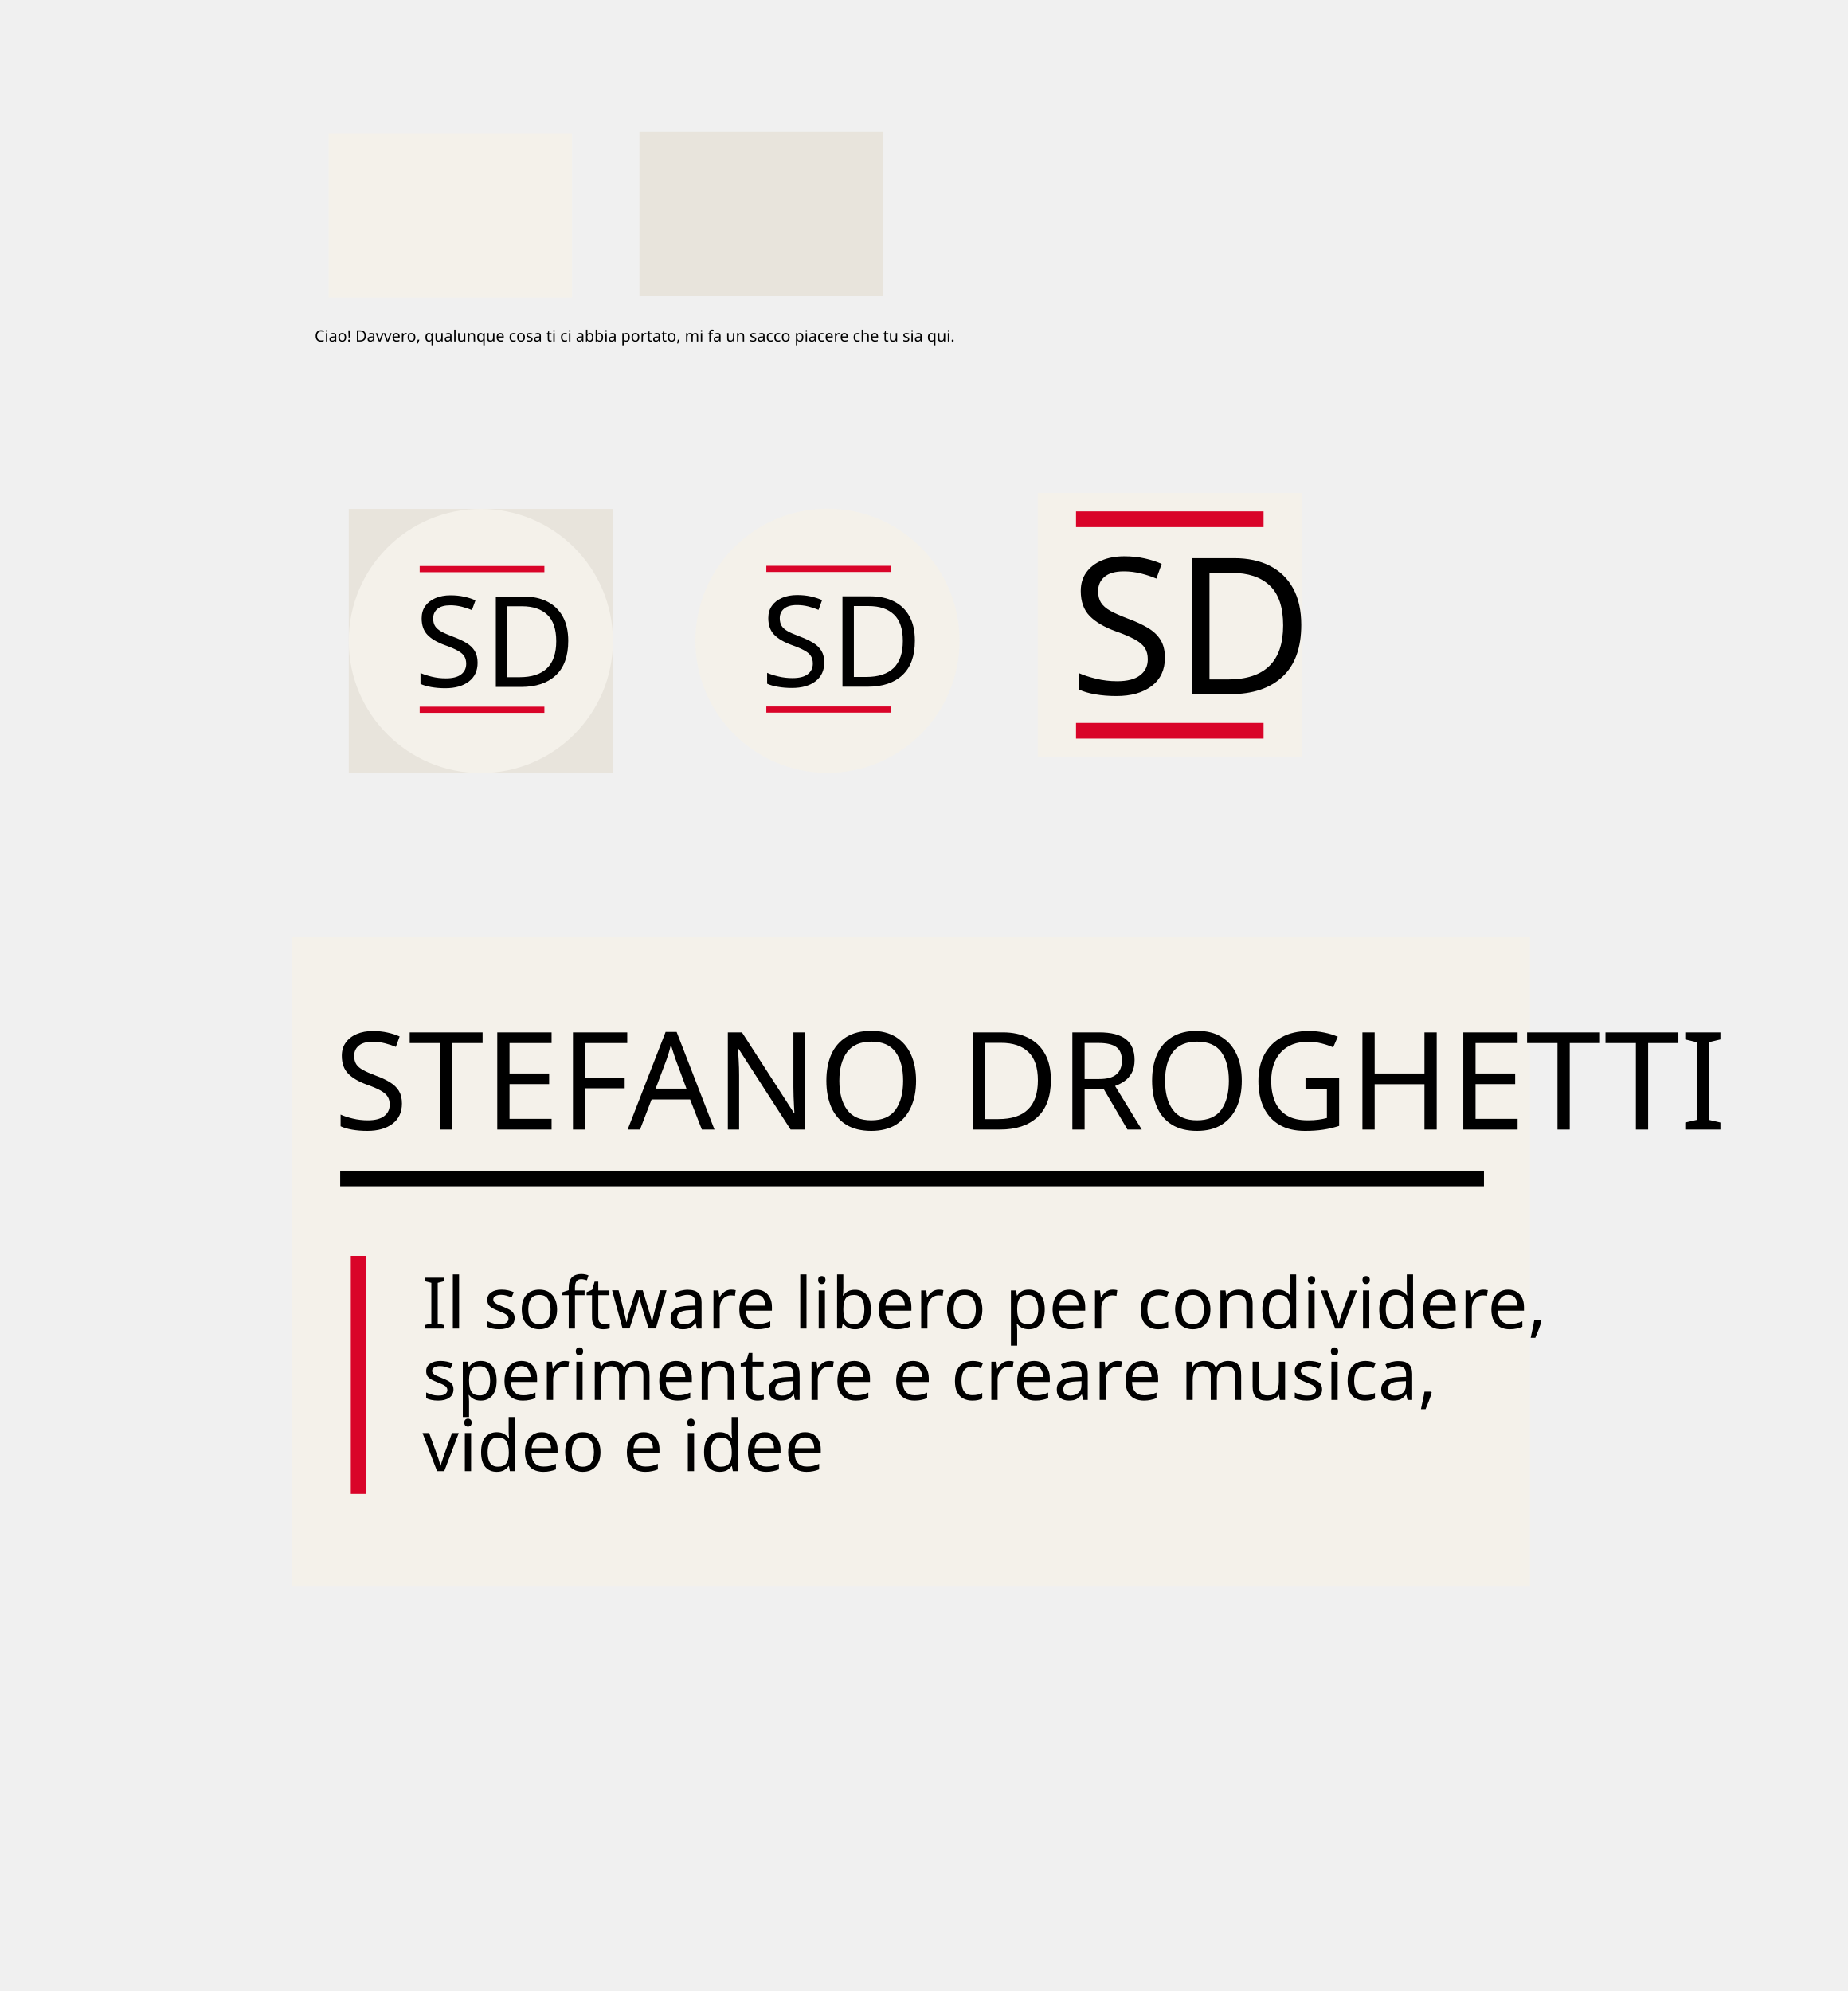
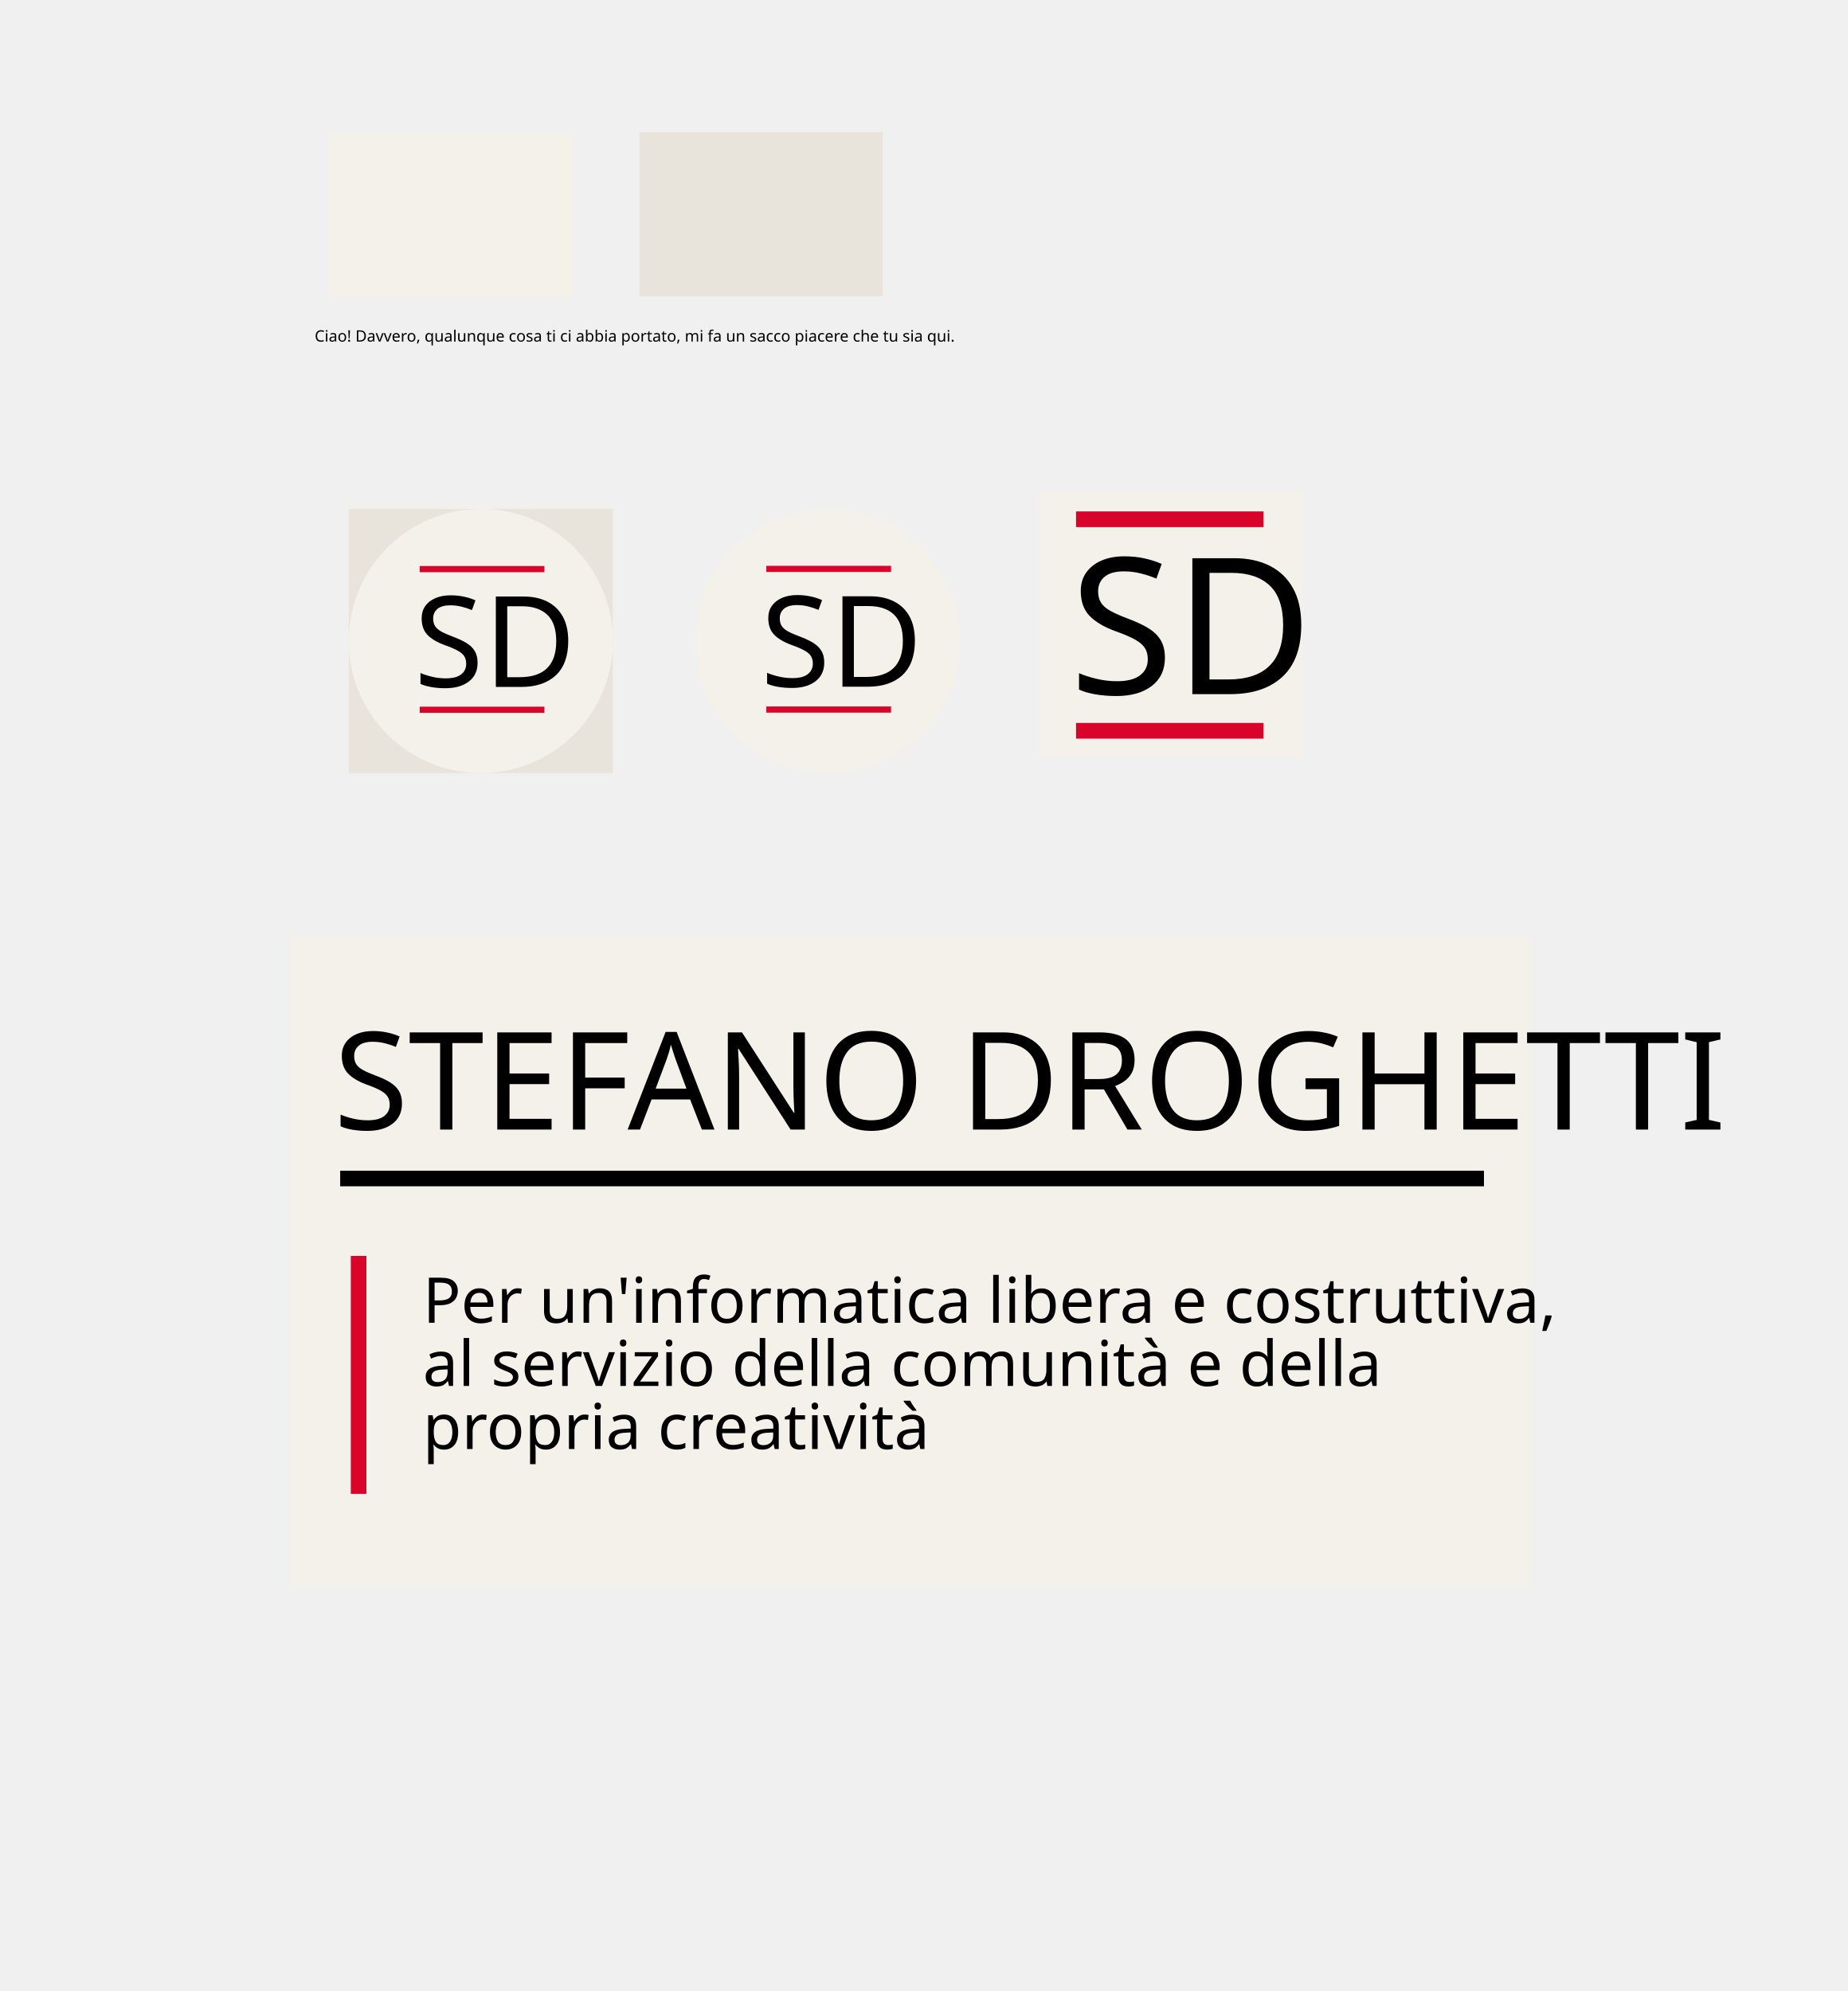
<svg xmlns="http://www.w3.org/2000/svg" xmlns:xlink="http://www.w3.org/1999/xlink" width="473.766mm" height="510.594mm" viewBox="0 0 473.766 510.594" version="1.1" id="svg1" xml:space="preserve">
  <defs id="defs1"> 	 	 	 	 	 	 	 </defs>
  <g id="layer1" transform="translate(-13.0679,-8.254195)">
    <rect style="font-variation-settings:'wght' 700;fill:#f4f1ea;fill-opacity:1;stroke-width:9.096" id="rect1" width="62.38" height="42.107" x="97.338" y="42.474" rx="0.008" />
    <rect style="font-variation-settings:'wght' 700;fill:#e8e4dc;fill-opacity:1;stroke-width:9.096" id="rect1-3" width="62.38" height="42.107" x="177.024" y="42.121" rx="0.008" />
    <rect style="font-variation-settings:'wght' 700;fill:#f4f1ea;fill-opacity:1;stroke-width:40.83" id="rect1-3-2" width="317.5" height="166.688" x="87.842" y="248.444" rx="0.04" />
    <text xml:space="preserve" style="font-style:normal;font-variant:normal;font-weight:normal;font-stretch:normal;font-size:4.036px;line-height:1;font-family:Questrial;-inkscape-font-specification:'Questrial, @wght=500';font-variant-ligatures:normal;font-variant-caps:normal;font-variant-numeric:normal;font-variant-east-asian:normal;font-variation-settings:'wght' 500;letter-spacing:0px;word-spacing:0px;writing-mode:lr-tb;direction:ltr;fill:#000000;fill-opacity:1;stroke-width:1.365" x="93.75" y="95.851" id="text1-3">
      <tspan id="tspan1-5" style="font-style:normal;font-variant:normal;font-weight:normal;font-stretch:normal;font-size:4.036px;font-family:Questrial;-inkscape-font-specification:'Questrial, @wght=500';font-variant-ligatures:normal;font-variant-caps:normal;font-variant-numeric:normal;font-variant-east-asian:normal;font-variation-settings:'wght' 500;fill:#000000;fill-opacity:1;stroke-width:1.365" x="93.75" y="95.851">Ciao! Davvero, qualunque cosa ti ci abbia portato, mi fa un sacco piacere che tu sia qui.</tspan>
    </text>
    <rect style="fill:#e8e4dc;fill-opacity:1;stroke:none;stroke-width:0.312;stroke-dasharray:none;stroke-opacity:1" id="rect3" width="67.726" height="67.726" x="102.489" y="138.773" rx="0.005" />
    <circle style="fill:#f4f1ea;fill-opacity:1;stroke:none;stroke-width:1.011;stroke-dasharray:none;stroke-opacity:1" id="path3" cx="136.352" cy="172.636" r="33.867" />
    <text xml:space="preserve" style="font-style:normal;font-variant:normal;font-weight:normal;font-stretch:normal;font-size:32.462px;line-height:1;font-family:Dosis;-inkscape-font-specification:'Dosis, @wght=600';font-variant-ligatures:normal;font-variant-caps:normal;font-variant-numeric:normal;font-variant-east-asian:normal;font-variation-settings:'wght' 600;letter-spacing:0px;word-spacing:0px;writing-mode:lr-tb;direction:ltr;fill:#000000;fill-opacity:1;stroke-width:10.978" x="119.228" y="184.419" id="text1-5-6">
      <tspan id="tspan1-0-9" style="font-style:normal;font-variant:normal;font-weight:normal;font-stretch:normal;font-size:32.462px;font-family:Dosis;-inkscape-font-specification:'Dosis, @wght=600';font-variant-ligatures:normal;font-variant-caps:normal;font-variant-numeric:normal;font-variant-east-asian:normal;font-variation-settings:'wght' 600;fill:#000000;fill-opacity:1;stroke-width:10.978" x="119.228" y="184.419">SD</tspan>
    </text>
    <path style="fill:none;fill-opacity:1;stroke:#d90429;stroke-width:1.58;stroke-dasharray:none;stroke-opacity:1" d="m 120.674,190.273 h 31.975" id="path1-2" />
    <path style="fill:none;fill-opacity:1;stroke:#d90429;stroke-width:1.58;stroke-dasharray:none;stroke-opacity:1" d="m 120.674,154.204 h 31.975" id="path1-2-6" />
    <rect style="fill:#f4f1ea;fill-opacity:1;stroke:none;stroke-width:0.312;stroke-dasharray:none;stroke-opacity:1" id="rect3-3" width="67.733" height="67.733" x="279.138" y="134.676" rx="0.005" />
    <text xml:space="preserve" style="font-style:normal;font-variant:normal;font-weight:normal;font-stretch:normal;font-size:48.819px;line-height:1;font-family:Dosis;-inkscape-font-specification:'Dosis, @wght=600';font-variant-ligatures:normal;font-variant-caps:normal;font-variant-numeric:normal;font-variant-east-asian:normal;font-variation-settings:'wght' 600;letter-spacing:0px;word-spacing:0px;writing-mode:lr-tb;direction:ltr;fill:#000000;fill-opacity:1;stroke-width:16.509" x="287.253" y="186.264" id="text1-5-6-5">
      <tspan id="tspan1-0-9-2" style="font-style:normal;font-variant:normal;font-weight:normal;font-stretch:normal;font-size:48.819px;font-family:Dosis;-inkscape-font-specification:'Dosis, @wght=600';font-variant-ligatures:normal;font-variant-caps:normal;font-variant-numeric:normal;font-variant-east-asian:normal;font-variation-settings:'wght' 600;fill:#000000;fill-opacity:1;stroke-width:16.509" x="287.253" y="186.264">SD</tspan>
    </text>
    <g id="g6" transform="translate(-0.3789461)">
      <path style="fill:none;fill-opacity:1;stroke:#d90429;stroke-width:4.026;stroke-dasharray:none;stroke-opacity:1" d="m 289.341,195.664 h 48.086" id="path1-2-4" />
      <path style="fill:none;fill-opacity:1;stroke:#d90429;stroke-width:4.026;stroke-dasharray:none;stroke-opacity:1" d="m 289.341,141.421 h 48.086" id="path1-2-6-5" />
    </g>
    <g id="g5" transform="matrix(1.273842,0,0,1.273842,-52.40393,-37.98622)">
      <circle style="fill:#f4f1ea;fill-opacity:1;stroke:none;stroke-width:0.794;stroke-dasharray:none;stroke-opacity:1" id="path3-8" cx="217.952" cy="165.302" r="26.586" />
      <text xml:space="preserve" style="font-style:normal;font-variant:normal;font-weight:normal;font-stretch:normal;font-size:25.484px;line-height:1;font-family:Dosis;-inkscape-font-specification:'Dosis, @wght=600';font-variant-ligatures:normal;font-variant-caps:normal;font-variant-numeric:normal;font-variant-east-asian:normal;font-variation-settings:'wght' 600;letter-spacing:0px;word-spacing:0px;writing-mode:lr-tb;direction:ltr;fill:#000000;fill-opacity:1;stroke-width:8.618" x="204.509" y="174.553" id="text1-5-6-4">
        <tspan id="tspan1-0-9-5" style="font-style:normal;font-variant:normal;font-weight:normal;font-stretch:normal;font-size:25.484px;font-family:Dosis;-inkscape-font-specification:'Dosis, @wght=600';font-variant-ligatures:normal;font-variant-caps:normal;font-variant-numeric:normal;font-variant-east-asian:normal;font-variation-settings:'wght' 600;fill:#000000;fill-opacity:1;stroke-width:8.618" x="204.509" y="174.553">SD</tspan>
      </text>
      <path style="fill:none;fill-opacity:1;stroke:#d90429;stroke-width:1.24;stroke-dasharray:none;stroke-opacity:1" d="m 205.644,179.148 h 25.101" id="path1-2-65" />
      <path style="fill:none;fill-opacity:1;stroke:#d90429;stroke-width:1.24;stroke-dasharray:none;stroke-opacity:1" d="m 205.644,150.833 h 25.101" id="path1-2-6-6" />
    </g>
    <text xml:space="preserve" style="font-style:normal;font-variant:normal;font-weight:normal;font-stretch:normal;font-size:34.9px;line-height:1;font-family:Dosis;-inkscape-font-specification:'Dosis, @wght=600';font-variant-ligatures:normal;font-variant-caps:normal;font-variant-numeric:normal;font-variant-east-asian:normal;font-variation-settings:'wght' 600;letter-spacing:0px;word-spacing:0px;writing-mode:lr-tb;direction:ltr;fill:#000000;fill-opacity:1;stroke-width:11.802" x="98.615" y="297.929" id="text1-5">
      <tspan id="tspan1-0" style="font-style:normal;font-variant:normal;font-weight:normal;font-stretch:normal;font-size:34.9px;font-family:Dosis;-inkscape-font-specification:'Dosis, @wght=600';font-variant-ligatures:normal;font-variant-caps:normal;font-variant-numeric:normal;font-variant-east-asian:normal;font-variation-settings:'wght' 600;fill:#000000;fill-opacity:1;stroke-width:11.802" x="98.615" y="297.929">STEFANO DROGHETTI</tspan>
    </text>
    <path style="fill:none;fill-opacity:1;stroke:#000000;stroke-width:4;stroke-dasharray:none;stroke-opacity:1" d="M 100.291,310.48 H 393.557" id="path1" />
    <path style="fill:none;fill-opacity:1;stroke:#d90429;stroke-width:4;stroke-dasharray:none;stroke-opacity:1" d="M 105.013,391.367 V 330.336" id="path1-2-1" />
-     <text xml:space="preserve" style="font-style:normal;font-variant:normal;font-weight:normal;font-stretch:normal;font-size:8.209px;line-height:1;font-family:Questrial;-inkscape-font-specification:'Questrial, @wght=400';font-variant-ligatures:normal;font-variant-caps:normal;font-variant-numeric:normal;font-variant-east-asian:normal;font-variation-settings:'wght' 400;text-align:start;letter-spacing:0px;word-spacing:0px;writing-mode:lr-tb;direction:ltr;text-anchor:start;white-space:pre;inline-size:128.092;display:inline;fill:#000000;fill-opacity:1;stroke:none;stroke-width:0.494;stroke-dasharray:none;stroke-opacity:1" x="143.552" y="331.092" id="text6" transform="matrix(2.2279,0,0,2.2279,-198.4142,-388.6756)">
-       <tspan x="143.552" y="331.092" id="tspan1">Il software libero per condividere, </tspan>
-       <tspan x="143.552" y="339.301" id="tspan2">sperimentare e creare musica, </tspan>
-       <tspan x="143.552" y="347.51" id="tspan3">video e idee</tspan>
+     <text xml:space="preserve" style="font-style:normal;font-variant:normal;font-weight:normal;font-stretch:normal;font-size:8.209px;line-height:1;font-family:Questrial;-inkscape-font-specification:'Questrial, @wght=400';font-variant-ligatures:normal;font-variant-caps:normal;font-variant-numeric:normal;font-variant-east-asian:normal;font-variation-settings:'wght' 400;text-align:start;letter-spacing:0px;word-spacing:0px;writing-mode:lr-tb;direction:ltr;text-anchor:start;white-space:pre;inline-size:141.663;display:inline;fill:#000000;fill-opacity:1;stroke:none;stroke-width:0.494;stroke-dasharray:none;stroke-opacity:1" x="143.552" y="331.092" id="text6" transform="matrix(1.972311,0,0,1.972311,-161.6523,-305.5375)">
+       <tspan x="143.552" y="331.092" id="tspan1">Per un'informatica libera e costruttiva, </tspan>
+       <tspan x="143.552" y="339.301" id="tspan2">al servizio della comunità e della </tspan>
+       <tspan x="143.552" y="347.51" id="tspan3">propria creatività</tspan>
+     </text>
+     <rect style="font-variation-settings:'wght' 700;fill:#f4f1ea;fill-opacity:1;stroke-width:52.995" id="rect1-3-2-3" width="477.308" height="186.796" x="512.866" y="88.688" rx="0.06" />
+     <path style="fill:none;fill-opacity:1;stroke:#000000;stroke-width:4;stroke-dasharray:none;stroke-opacity:1" d="M 525.315,150.724 H 818.581" id="path1-291" />
+     <path style="fill:none;fill-opacity:1;stroke:#d90429;stroke-width:4;stroke-dasharray:none;stroke-opacity:1" d="m 530.036,214.149 0,-43.569" id="path1-2-1-2" />
+     <text xml:space="preserve" style="font-style:normal;font-variant:normal;font-weight:normal;font-stretch:normal;font-size:8.209px;line-height:1;font-family:Questrial;-inkscape-font-specification:'Questrial, @wght=400';font-variant-ligatures:normal;font-variant-caps:normal;font-variant-numeric:normal;font-variant-east-asian:normal;font-variation-settings:'wght' 400;text-align:start;letter-spacing:0px;word-spacing:0px;writing-mode:lr-tb;direction:ltr;text-anchor:start;white-space:pre;inline-size:189.609;display:inline;fill:#000000;fill-opacity:1;stroke:none;stroke-width:0.494;stroke-dasharray:none;stroke-opacity:1" x="143.552" y="331.092" id="text6-7" transform="matrix(2.2279,0,0,2.2279,226.6096,-548.4318)">
+       <tspan x="143.552" y="331.092" id="tspan4">Per un'informatica libera e costruttiva, al servizio </tspan>
+       <tspan x="143.552" y="339.301" id="tspan5">della comunità e della propria creatività</tspan>
    </text>
    <rect style="font-variation-settings:'wght' 400;fill:#ffffff;fill-opacity:1;stroke-width:5.445" id="rect4" width="171.45" height="171.45" x="1020.601" y="71.754" rx="0.011" />
    <rect style="font-variation-settings:'wght' 400;fill:#ffffff;fill-opacity:1;stroke-width:5.445" id="rect4-2" width="171.45" height="171.45" x="1268.251" y="73.871" rx="0.011" />
    <rect style="font-variation-settings:'wght' 400;fill:#ffffff;fill-opacity:1;stroke-width:5.445" id="rect4-2-2-31" width="171.45" height="171.45" x="1500.296" y="71.488" rx="0.011" />
    <g transform="matrix(1.224823,0,0,-1.224823,1630.088,91.8298)" id="g3989" style="fill:#e8e4dc;fill-opacity:1">
      <path id="path3991" style="fill:#e8e4dc;fill-opacity:1;fill-rule:nonzero;stroke:none" d="m 0,0 h -71.95 c -9.37,0 -16.958,-7.655 -16.958,-17.104 v -72.559 c 0,-9.443 7.588,-17.101 16.958,-17.101 H 0 c 9.368,0 16.952,7.658 16.952,17.101 v 72.559 C 16.952,-7.655 9.368,0 0,0" />
    </g>
    <g transform="matrix(1.224823,0,0,-1.224823,1556.226,192.3904)" id="g3993" style="fill:#d90429;fill-opacity:1">
      <path id="path3995" style="fill:#d90429;fill-opacity:1;fill-rule:nonzero;stroke:none" d="m 0,0 c -16.469,0 -21.338,13.083 -13.199,20.241 2.716,2.419 7.679,3.6 10.325,3.865 9.783,0.975 18.839,-2.789 29.526,-8.05 C 19.14,6.173 9.572,0 0,0 m 58.554,15.064 c -4.236,1.431 -9.92,3.619 -16.251,5.929 3.802,6.666 6.839,14.257 8.835,22.507 H 30.271 v 7.58 h 25.562 v 4.231 H 30.271 V 67.947 H 19.839 c -1.83,0 -1.83,-1.822 -1.83,-1.822 V 55.311 H -7.844 V 51.08 H 18.009 V 43.5 H -3.336 V 39.27 H 38.062 C 36.547,34.006 34.513,29.064 32.099,24.574 18.666,29.044 4.332,32.667 -4.673,30.437 -10.432,29.006 -14.141,26.452 -16.32,23.776 -26.321,11.504 -19.148,-7.136 1.973,-7.136 c 12.488,0 24.518,7.022 33.842,18.594 C 49.722,4.716 77.256,-6.86 77.256,-6.86 V 9.638 c 0,0 -3.458,0.278 -18.702,5.426" />
    </g>
    <rect style="font-variation-settings:'wght' 400;fill:#ffffff;fill-opacity:1;stroke-width:5.445" id="rect4-2-2-4" width="171.45" height="171.45" x="1500.278" y="283.951" rx="0.011" />
    <rect style="font-variation-settings:'wght' 400;fill:#ffffff;fill-opacity:1;stroke-width:5.445" id="rect4-2-2" width="171.45" height="171.45" x="1022.951" y="301.226" rx="0.011" />
    <path d="m 1173.235,439.026 c 0,6.893 -5.585,12.484 -12.483,12.484 h -104.15 c -6.892,0 -12.483,-5.592 -12.483,-12.484 V 334.876 c 0,-6.893 5.592,-12.484 12.483,-12.484 h 104.15 c 6.898,0 12.483,5.591 12.483,12.484 v 104.15" fill="#f6c915" id="path1-29-5-7" style="fill:#e8e4dc;fill-opacity:1;stroke-width:1.34" />
    <rect style="font-variation-settings:'wght' 400;fill:#ffffff;fill-opacity:1;stroke-width:5.445" id="rect4-2-2-3" width="171.45" height="171.45" x="1275.659" y="284.479" rx="0.011" />
    <path clip-path="none" d="m 1099.091,354.413 a 3.126,3.126 0 0 0 -3.088,2.638 l -5.132,32.54 -4.715,29.9 v 0.025 l 0.01,-0.025 4.715,-29.9 c 0.24,-1.52 1.548,-2.638 3.086,-2.638 h 15.034 c 15.13,0 27.972,-11.038 30.317,-25.997 0.179,-1.136 0.275,-2.262 0.296,-3.373 v -0.002 0 c -3.845,-2.017 -8.36,-3.169 -13.307,-3.169 z" fill="#001c64" id="path1-7" style="fill:#f4f1ea;fill-opacity:1;stroke-width:0.569" />
    <path clip-path="none" d="m 1139.606,357.582 c -0.021,1.111 -0.118,2.238 -0.296,3.374 -2.345,14.958 -15.187,25.997 -30.317,25.997 h -15.034 c -1.538,0 -2.846,1.118 -3.086,2.638 l -4.715,29.9 -2.959,18.759 a 2.539,2.539 0 0 0 2.508,2.934 h 16.318 a 3.126,3.126 0 0 0 3.088,-2.638 l 4.299,-27.262 c 0.241,-1.52 1.55,-2.64 3.088,-2.64 h 9.609 c 15.13,0 27.97,-11.038 30.315,-25.995 1.665,-10.618 -3.678,-20.278 -12.817,-25.067 z" fill="#0070e0" id="path2-0" style="fill:#d90429;fill-opacity:1;stroke-width:0.569" />
    <path clip-path="none" d="m 1080.551,332.718 a 3.126,3.126 0 0 0 -3.088,2.64 l -12.805,81.198 a 2.539,2.539 0 0 0 2.508,2.936 h 18.989 l 4.715,-29.9 5.132,-32.54 a 3.126,3.126 0 0 1 3.088,-2.638 h 27.206 c 4.948,0 9.463,1.153 13.309,3.167 0.262,-13.618 -10.975,-24.862 -26.426,-24.862 z" fill="#003087" id="path3-9" style="fill:#000000;fill-opacity:1;stroke-width:0.569" />
    <path d="m 1418.535,211.671 c 0,6.893 -5.585,12.484 -12.483,12.484 H 1301.901 c -6.892,0 -12.483,-5.592 -12.483,-12.484 V 107.521 c 0,-6.893 5.592,-12.484 12.483,-12.484 h 104.15 c 6.898,0 12.483,5.591 12.483,12.484 V 211.671" fill="#f6c915" id="path1-29-5" style="fill:#e8e4dc;fill-opacity:1;stroke-width:1.34" />
    <path d="m 1425.943,422.279 c 0,6.893 -5.585,12.484 -12.483,12.484 h -104.15 c -6.892,0 -12.483,-5.592 -12.483,-12.484 V 318.129 c 0,-6.893 5.592,-12.484 12.483,-12.484 h 104.15 c 6.898,0 12.483,5.591 12.483,12.484 v 104.15" fill="#f6c915" id="path1-29-5-4" style="fill:#e8e4dc;fill-opacity:1;stroke-width:1.34" />
    <g id="g10" transform="matrix(0.6914587,0,0,0.6914587,426.9965,133.661)">
      <g id="g8" style="fill:#d90429;fill-opacity:1">
        <path d="m 1370.513,360.994 c -9.26,6.826 -22.683,10.467 -34.239,10.467 -16.204,0 -30.791,-5.993 -41.827,-15.961 -0.867,-0.784 -0.09,-1.852 0.95,-1.242 11.91,6.93 26.636,11.098 41.848,11.098 10.259,0 21.545,-2.123 31.922,-6.527 1.568,-0.666 2.879,1.027 1.346,2.164" id="path8" style="fill:#d90429;fill-opacity:1;stroke-width:0.265" />
        <path d="m 1374.363,356.589 c -1.179,-1.512 -7.824,-0.714 -10.807,-0.361 -0.909,0.111 -1.047,-0.68 -0.229,-1.249 5.293,-3.725 13.977,-2.65 14.99,-1.401 1.013,1.256 -0.264,9.961 -5.237,14.116 -0.763,0.638 -1.491,0.298 -1.151,-0.548 1.117,-2.788 3.621,-9.038 2.435,-10.557" id="path10" style="fill:#d90429;fill-opacity:1;stroke-width:0.265" />
      </g>
      <g id="g9" style="fill:#000000;fill-opacity:1">
        <path d="m 1363.764,328.683 v -3.621 c 0,-0.548 0.416,-0.916 0.916,-0.916 h 16.211 c 0.52,0 0.936,0.375 0.936,0.916 v 3.101 c -0.01,0.52 -0.444,1.2 -1.221,2.275 l -8.4,11.993 c 3.121,-0.076 6.416,0.388 9.246,1.984 0.638,0.361 0.812,0.888 0.86,1.408 v 3.864 c 0,0.527 -0.583,1.145 -1.193,0.825 -4.987,-2.615 -11.612,-2.899 -17.126,0.028 -0.562,0.305 -1.151,-0.305 -1.151,-0.832 v -3.669 c 0,-0.59 0.01,-1.595 0.597,-2.49 l 9.732,-13.956 h -8.47 c -0.52,0 -0.936,-0.368 -0.936,-0.909" id="path12" style="fill:#000000;fill-opacity:1;stroke-width:0.265" />
        <path d="m 1304.63,351.276 h -4.932 c -0.472,-0.035 -0.846,-0.388 -0.881,-0.839 v -25.311 c 0,-0.506 0.423,-0.909 0.95,-0.909 h 4.599 c 0.479,0.021 0.86,0.388 0.895,0.846 v 3.309 h 0.09 c 1.2,-3.198 3.454,-4.689 6.493,-4.689 3.087,0 5.015,1.491 6.402,4.689 1.193,-3.198 3.905,-4.689 6.812,-4.689 2.067,0 4.328,0.853 5.709,2.768 1.561,2.13 1.242,5.223 1.242,7.935 l -0.01,15.975 c 0,0.506 -0.423,0.916 -0.95,0.916 h -4.925 c -0.492,-0.035 -0.888,-0.43 -0.888,-0.916 v -13.415 c 0,-1.068 0.097,-3.732 -0.139,-4.745 -0.368,-1.699 -1.47,-2.178 -2.899,-2.178 -1.193,0 -2.442,0.798 -2.948,2.074 -0.506,1.276 -0.458,3.413 -0.458,4.849 v 13.415 c 0,0.506 -0.423,0.916 -0.95,0.916 h -4.925 c -0.499,-0.035 -0.888,-0.43 -0.888,-0.916 l -0.01,-13.415 c 0,-2.823 0.465,-6.978 -3.038,-6.978 -3.545,0 -3.406,4.051 -3.406,6.978 v 13.415 c 0,0.506 -0.423,0.916 -0.95,0.916" id="path14" style="fill:#000000;fill-opacity:1;stroke-width:0.265" />
        <path d="m 1395.783,323.682 c 7.318,0 11.279,6.285 11.279,14.275 0,7.72 -4.377,13.845 -11.279,13.845 -7.186,0 -11.098,-6.285 -11.098,-14.116 0,-7.88 3.961,-14.005 11.098,-14.005 m 0.042,5.168 c -3.635,0 -3.864,4.953 -3.864,8.039 0,3.094 -0.048,9.697 3.822,9.697 3.822,0 4.002,-5.327 4.002,-8.574 0,-2.136 -0.09,-4.689 -0.735,-6.715 -0.555,-1.762 -1.658,-2.449 -3.225,-2.449" id="path16" style="fill:#000000;fill-opacity:1;stroke-width:0.265" />
        <path d="m 1416.551,351.276 h -4.911 c -0.492,-0.035 -0.888,-0.43 -0.888,-0.916 l -0.01,-25.318 c 0.042,-0.465 0.451,-0.825 0.95,-0.825 h 4.571 c 0.43,0.021 0.784,0.312 0.881,0.708 v 3.871 h 0.09 c 1.38,-3.461 3.316,-5.112 6.721,-5.112 2.213,0 4.37,0.798 5.757,2.983 1.29,2.025 1.29,5.431 1.29,7.88 v 15.933 c -0.056,0.444 -0.465,0.798 -0.95,0.798 h -4.946 c -0.451,-0.035 -0.826,-0.368 -0.874,-0.798 V 336.73 c 0,-2.768 0.319,-6.819 -3.087,-6.819 -1.2,0 -2.303,0.805 -2.851,2.025 -0.694,1.547 -0.784,3.087 -0.784,4.793 v 13.63 c -0.01,0.506 -0.437,0.916 -0.964,0.916" id="path18" style="fill:#000000;fill-opacity:1;stroke-width:0.265" />
        <use xlink:href="#path30" transform="translate(64.65548)" id="use28" x="0" y="0" style="fill:#000000;fill-opacity:1" />
        <path d="m 1286.186,339.185 v -1.068 c -3.565,0 -7.332,0.763 -7.332,4.967 0,2.13 1.103,3.572 2.997,3.572 1.387,0 2.629,-0.853 3.413,-2.24 0.971,-1.706 0.923,-3.309 0.923,-5.23 m 4.973,12.021 c -0.326,0.291 -0.798,0.312 -1.165,0.118 -1.637,-1.36 -1.928,-1.991 -2.83,-3.288 -2.705,2.761 -4.62,3.586 -8.13,3.586 -4.148,0 -7.38,-2.56 -7.38,-7.686 0,-4.002 2.171,-6.728 5.258,-8.06 2.678,-1.179 6.416,-1.387 9.274,-1.713 v -0.638 c 0,-1.172 0.09,-2.56 -0.597,-3.572 -0.604,-0.909 -1.755,-1.283 -2.768,-1.283 -1.88,0 -3.558,0.964 -3.968,2.962 -0.083,0.444 -0.409,0.881 -0.853,0.902 l -4.786,-0.513 c -0.402,-0.09 -0.846,-0.416 -0.735,-1.034 1.103,-5.799 6.34,-7.547 11.029,-7.547 2.4,0 5.535,0.638 7.429,2.456 2.4,2.24 2.171,5.23 2.171,8.483 v 7.686 c 0,2.31 0.957,3.323 1.859,4.571 0.319,0.444 0.389,0.978 -0.014,1.311 -1.006,0.839 -2.795,2.4 -3.78,3.274 l -0.014,-0.014" id="path30" style="fill:#000000;fill-opacity:1;stroke-width:0.265" />
      </g>
    </g>
    <g id="g11" transform="matrix(0.7333333,0,0,0.7333333,361.0604,42.5589)">
      <path class="st0" d="m 1429.747,160.648 c 0,-10.776 -5.22,-19.279 -15.196,-19.279 -10.019,0 -16.08,8.503 -16.08,19.195 0,12.671 7.156,19.069 17.427,19.069 5.009,0 8.798,-1.137 11.66,-2.736 v -8.419 c -2.862,1.431 -6.146,2.315 -10.313,2.315 -4.083,0 -7.703,-1.431 -8.166,-6.398 h 20.584 c 0,-0.547 0.084,-2.736 0.084,-3.746 z m -20.795,-3.999 c 0,-4.757 2.905,-6.735 5.557,-6.735 2.568,0 5.304,1.978 5.304,6.735 z" id="path1-6" style="fill:#000000;fill-opacity:1;stroke-width:0.421" />
      <path class="st0" d="m 1382.222,141.369 c -4.125,0 -6.777,1.936 -8.251,3.283 l -0.547,-2.61 h -9.261 v 49.083 l 10.524,-2.231 0.042,-11.913 c 1.515,1.094 3.747,2.652 7.451,2.652 7.535,0 14.396,-6.062 14.396,-19.406 -0.042,-12.208 -6.988,-18.859 -14.354,-18.859 z m -2.526,29.003 c -2.484,0 -3.957,-0.884 -4.967,-1.978 l -0.042,-15.617 c 1.095,-1.221 2.61,-2.063 5.009,-2.063 3.831,0 6.483,4.294 6.483,9.808 0,5.641 -2.61,9.85 -6.483,9.85 z" id="path2-06" style="fill:#000000;fill-opacity:1;stroke-width:0.421" />
      <polygon class="st0" points="223.8,41.3 223.8,61.7 248.9,56.3 248.9,36 " id="polygon2" style="fill:#d90429;fill-opacity:1" transform="matrix(0.4209496,0,0,0.4209496,1255.474,112.9125)" />
      <rect x="1349.682" y="142.084" class="st0" width="10.566" height="36.833" id="rect2" style="fill:#000000;fill-opacity:1;stroke-width:0.421" />
      <path class="st0" d="m 1338.359,145.199 -0.673,-3.115 h -9.093 v 36.833 h 10.524 v -24.962 c 2.484,-3.241 6.693,-2.652 7.998,-2.189 v -9.682 c -1.347,-0.505 -6.272,-1.431 -8.756,3.115 z" id="path3-2" style="fill:#000000;fill-opacity:1;stroke-width:0.421" />
      <path class="st0" d="m 1317.312,132.95 -10.271,2.189 -0.042,33.718 c 0,6.23 4.673,10.818 10.903,10.818 3.452,0 5.978,-0.631 7.367,-1.389 v -8.545 c -1.347,0.547 -7.998,2.484 -7.998,-3.746 v -14.944 h 7.998 v -8.966 h -7.998 z" id="path4" style="fill:#000000;fill-opacity:1;stroke-width:0.421" />
      <path class="st0" d="m 1288.855,152.776 c 0,-1.642 1.347,-2.273 3.578,-2.273 3.199,0 7.24,0.968 10.44,2.694 v -9.892 c -3.494,-1.389 -6.946,-1.936 -10.44,-1.936 -8.545,0 -14.228,4.462 -14.228,11.913 0,11.618 15.996,9.766 15.996,14.775 0,1.936 -1.684,2.568 -4.041,2.568 -3.494,0 -7.956,-1.431 -11.492,-3.368 v 10.019 c 3.915,1.684 7.872,2.399 11.492,2.399 8.756,0 14.775,-4.336 14.775,-11.871 -0.042,-12.544 -16.08,-10.313 -16.08,-15.028 z" id="path5" style="fill:#000000;fill-opacity:1;stroke-width:0.421" />
    </g>
    <g id="g4" transform="matrix(1.244896,0,0,1.244896,-263.6882,-36.58972)">
      <path d="m 1152.364,197.723 c 0,5.537 -4.487,10.028 -10.028,10.028 h -83.662 c -5.536,0 -10.028,-4.492 -10.028,-10.028 v -83.662 c 0,-5.537 4.492,-10.028 10.028,-10.028 h 83.662 c 5.541,0 10.028,4.491 10.028,10.028 v 83.662" fill="#f6c915" id="path1-29" style="fill:#e8e4dc;fill-opacity:1;stroke-width:1.076" />
      <g fill="#ffffff" id="g3" transform="matrix(1.076177,0,0,1.076177,873.0425,-217.2189)" style="fill:#d90429;fill-opacity:1">
        <path d="m 202.45,366.03 c -3.104,0 -5.541,-0.405 -7.311,-1.213 -1.77,-0.809 -3.039,-1.912 -3.803,-3.313 -0.766,-1.398 -1.137,-3 -1.115,-4.818 0.021,-1.814 0.272,-3.748 0.754,-5.803 l 8.327,-34.817 10.164,-1.573 -9.114,37.768 c -0.175,0.786 -0.273,1.508 -0.295,2.163 -0.023,0.655 0.098,1.235 0.36,1.737 0.262,0.504 0.71,0.908 1.344,1.213 0.633,0.307 1.519,0.504 2.656,0.591 l -1.967,8.06" id="path2" style="fill:#d90429;fill-opacity:1" />
        <path d="m 239.16,344.33 c 0,3.19 -0.525,6.108 -1.574,8.753 -1.049,2.646 -2.503,4.929 -4.36,6.852 -1.858,1.925 -4.087,3.421 -6.688,4.491 -2.601,1.07 -5.432,1.607 -8.49,1.607 -1.487,0 -2.973,-0.132 -4.459,-0.395 l -2.951,11.869 h -9.704 l 10.884,-45.37 c 1.748,-0.524 3.748,-0.994 5.999,-1.41 2.252,-0.415 4.689,-0.622 7.312,-0.622 2.448,0 4.558,0.371 6.327,1.114 1.771,0.743 3.224,1.76 4.361,3.049 1.136,1.29 1.977,2.798 2.523,4.524 0.546,1.726 0.82,3.574 0.82,5.542 m -23.802,13.442 c 0.743,0.175 1.661,0.262 2.754,0.262 1.704,0 3.256,-0.316 4.655,-0.951 1.398,-0.633 2.59,-1.518 3.574,-2.655 0.982,-1.136 1.747,-2.501 2.294,-4.098 0.546,-1.595 0.819,-3.354 0.819,-5.278 0,-1.879 -0.416,-3.475 -1.245,-4.787 -0.831,-1.311 -2.273,-1.967 -4.327,-1.967 -1.4,0 -2.711,0.131 -3.935,0.394 l -4.589,19.08" id="path3-1" style="fill:#d90429;fill-opacity:1" />
      </g>
    </g>
    <path fill="#2dc100" d="m 1651.62,415.608 c 0,10.872 -8.813,19.685 -19.685,19.685 h -91.863 c -10.872,0 -19.685,-8.813 -19.685,-19.685 V 323.745 c 0,-10.872 8.813,-19.685 19.685,-19.685 h 91.863 c 10.872,0 19.685,8.813 19.685,19.685 z" id="path1-61" style="fill:#e8e4dc;fill-opacity:1;stroke-width:0.437" />
    <path d="m 1608.226,353.001 c -10.592,0.553 -19.802,3.764 -27.28,11.018 -7.555,7.329 -11.004,16.31 -10.061,27.443 -4.14,-0.513 -7.911,-1.077 -11.703,-1.396 -1.31,-0.11 -2.864,0.046 -3.973,0.672 -3.682,2.078 -7.213,4.424 -11.397,7.039 0.768,-3.472 1.265,-6.513 2.144,-9.438 0.647,-2.15 0.347,-3.346 -1.633,-4.746 -12.715,-8.977 -18.074,-22.411 -14.063,-36.242 3.711,-12.795 12.824,-20.555 25.206,-24.6 16.901,-5.521 35.894,0.111 46.171,13.529 3.712,4.847 5.988,10.287 6.589,16.721 z m -48.748,-4.31 c 0.098,-2.53 -2.095,-4.809 -4.698,-4.885 -2.666,-0.078 -4.858,1.959 -4.936,4.586 -0.079,2.662 1.958,4.796 4.643,4.864 2.662,0.067 4.893,-1.972 4.992,-4.565 z m 25.433,-4.887 c -2.613,0.048 -4.822,2.274 -4.775,4.814 0.048,2.633 2.214,4.692 4.901,4.66 2.694,-0.032 4.737,-2.114 4.712,-4.802 -0.022,-2.639 -2.179,-4.72 -4.838,-4.671 z" id="path2-6" style="fill:#000000;fill-opacity:1;stroke-width:0.437" />
    <path d="m 1632.023,419.033 c -3.354,-1.493 -6.431,-3.734 -9.706,-4.076 -3.263,-0.341 -6.693,1.542 -10.107,1.891 -10.399,1.064 -19.714,-1.834 -27.396,-8.938 -14.609,-13.513 -12.522,-34.232 4.381,-45.305 15.022,-9.842 37.053,-6.561 47.645,7.095 9.243,11.916 8.157,27.734 -3.127,37.744 -3.265,2.897 -4.44,5.281 -2.345,9.101 0.387,0.705 0.431,1.598 0.655,2.489 z m -38.178,-36.964 c 2.135,0.002 3.893,-1.669 3.974,-3.778 0.085,-2.233 -1.71,-4.105 -3.946,-4.115 -2.213,-0.01 -4.068,1.889 -3.991,4.088 0.073,2.101 1.843,3.801 3.963,3.804 z m 24.611,-7.884 c -2.072,-0.014 -3.832,1.682 -3.916,3.775 -0.09,2.238 1.65,4.077 3.865,4.082 2.143,0.007 3.836,-1.613 3.913,-3.745 0.083,-2.244 -1.657,-4.096 -3.862,-4.112 z" id="path3-3" style="fill:#d90429;fill-opacity:1;stroke-width:0.437" />
+     <rect style="font-variation-settings:'wght' 400;fill:#000000;fill-opacity:1;stroke-width:4" id="rect5" width="448.204" height="36.513" x="513.13" y="107.738" rx="0.06" />
+     <text xml:space="preserve" style="font-style:normal;font-variant:normal;font-weight:normal;font-stretch:normal;font-size:34.9px;line-height:1;font-family:Dosis;-inkscape-font-specification:'Dosis, @wght=600';font-variant-ligatures:normal;font-variant-caps:normal;font-variant-numeric:normal;font-variant-east-asian:normal;font-variation-settings:'wght' 600;letter-spacing:0px;word-spacing:0px;writing-mode:lr-tb;direction:ltr;fill:#f4f1ea;fill-opacity:1;stroke-width:11.802" x="523.638" y="138.173" id="text1-5-5">
+       <tspan id="tspan1-0-6" style="font-style:normal;font-variant:normal;font-weight:normal;font-stretch:normal;font-size:34.9px;font-family:Dosis;-inkscape-font-specification:'Dosis, @wght=600';font-variant-ligatures:normal;font-variant-caps:normal;font-variant-numeric:normal;font-variant-east-asian:normal;font-variation-settings:'wght' 600;fill:#f4f1ea;fill-opacity:1;stroke-width:11.802" x="523.638" y="138.173">STEFANO DROGHETTI</tspan>
+     </text>
+     <path style="font-variation-settings:'wght' 400;fill:#d90429;fill-opacity:1;stroke-width:4" d="m 833.805,123.613 25.929,-22.754 v 13.758 h 100.542 v 19.579 h -100.013 v 16.404 z" id="path6" />
  </g>
  <style type="text/css" id="style1"> 	.st0{fill-rule:evenodd;clip-rule:evenodd;fill:#635BFF;} </style>
</svg>
